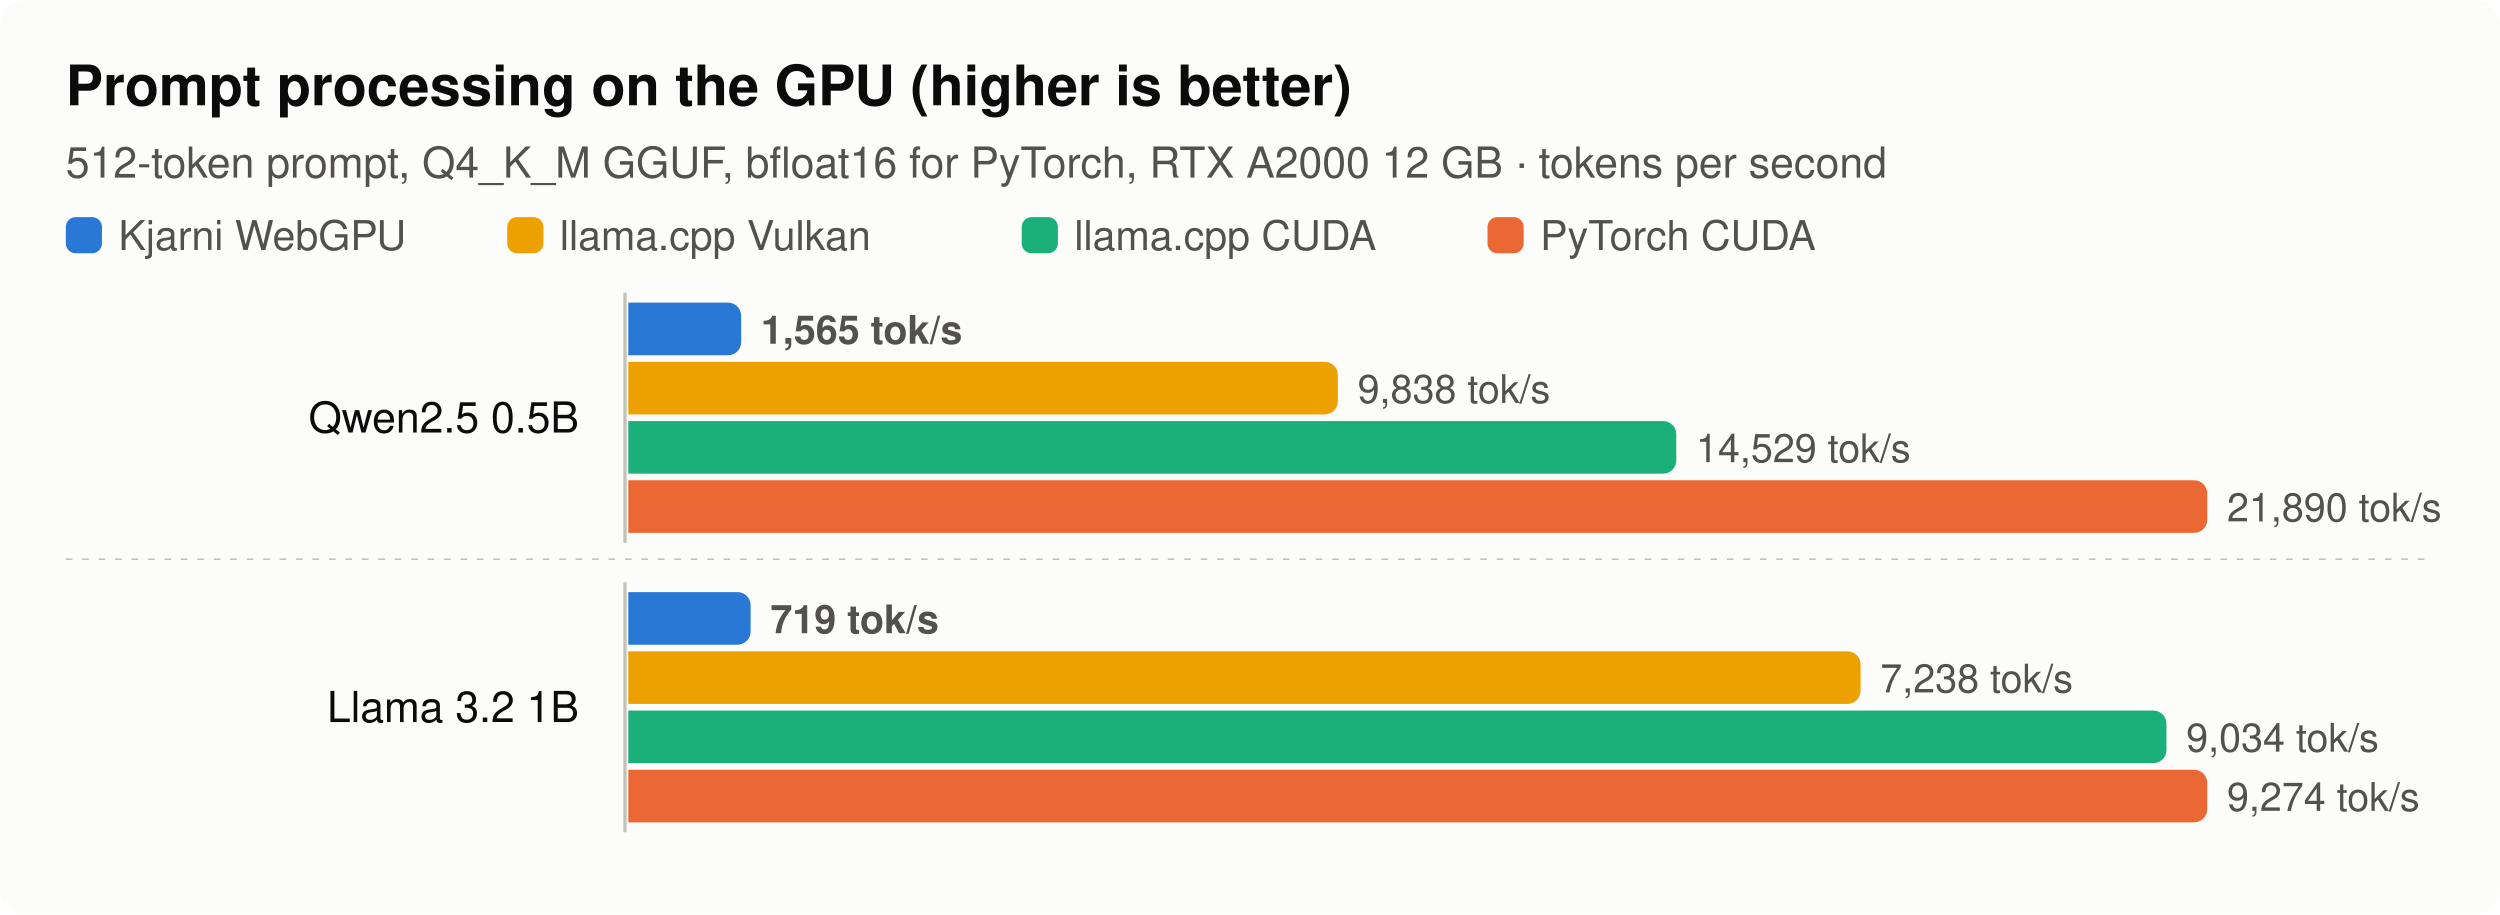
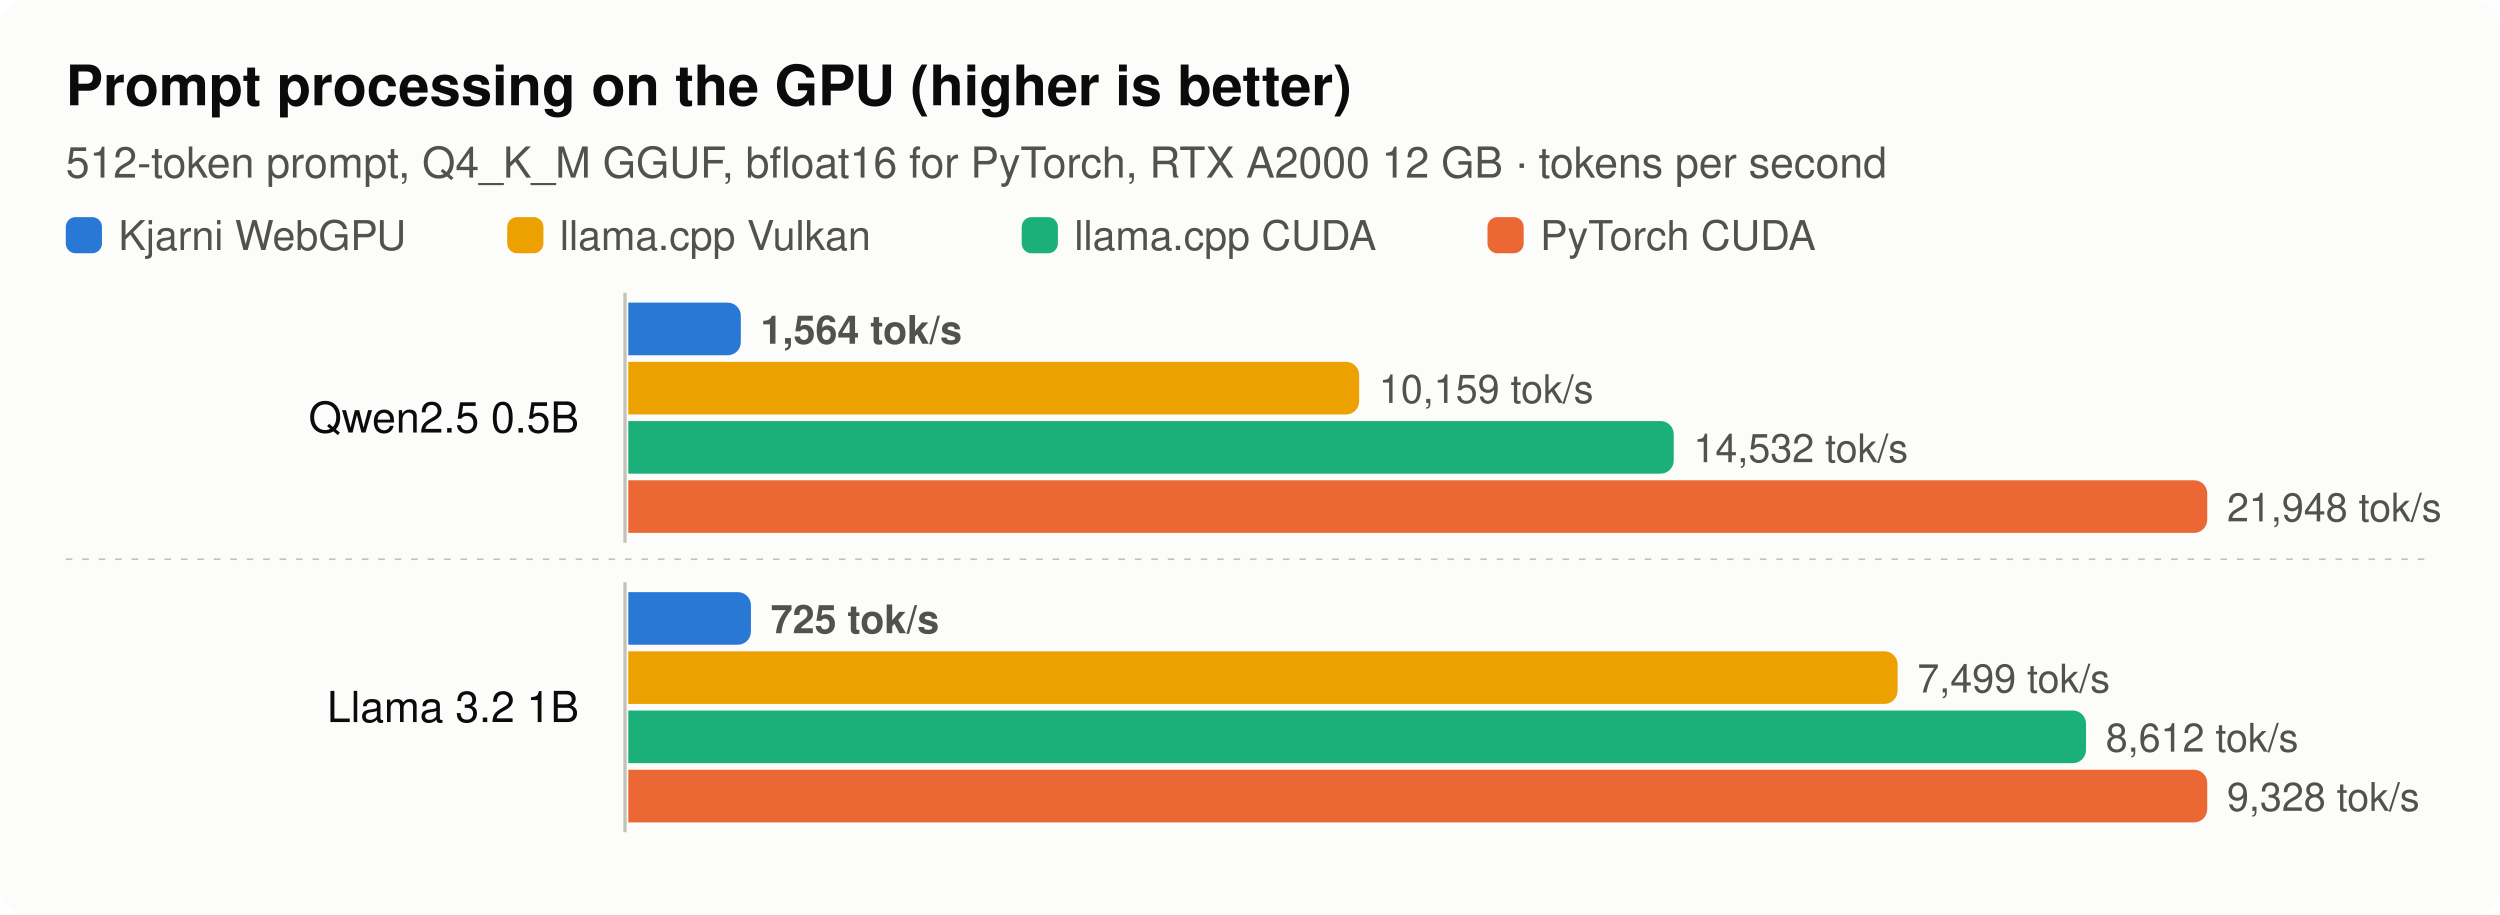
<svg xmlns="http://www.w3.org/2000/svg" width="760" height="278" viewBox="0 0 760 278" font-family="-apple-system, BlinkMacSystemFont, 'Segoe UI', Helvetica, Arial, sans-serif" role="img" aria-label="Prompt processing on the GPU (higher is better)">
  <rect width="760" height="278" rx="8" fill="#fcfcfb" />
  <text x="20" y="32" font-size="17" font-weight="600" fill="#0b0b0b">Prompt processing on the GPU (higher is better)</text>
  <text x="20" y="54" font-size="13" fill="#52514e">512-token prompt, Q4_K_M GGUF, bfloat16 for PyTorch, RTX A2000 12 GB · tokens per second</text>
  <rect x="20" y="66" width="11" height="11" rx="3" fill="#2a78d6" />
  <text x="36" y="76" font-size="12.5" fill="#52514e">Kjarni WebGPU</text>
  <rect x="154.2" y="66" width="11" height="11" rx="3" fill="#eda100" />
  <text x="170.2" y="76" font-size="12.5" fill="#52514e">llama.cpp Vulkan</text>
  <rect x="310.6" y="66" width="11" height="11" rx="3" fill="#1baf7a" />
  <text x="326.6" y="76" font-size="12.5" fill="#52514e">llama.cpp CUDA</text>
  <rect x="452.2" y="66" width="11" height="11" rx="3" fill="#eb6834" />
  <text x="468.2" y="76" font-size="12.5" fill="#52514e">PyTorch CUDA</text>
  <text x="176" y="131.5" text-anchor="end" font-size="13" fill="#0b0b0b">Qwen2.5 0.5B</text>
  <line x1="190" y1="89" x2="190" y2="165" stroke="#c3c2b7" stroke-width="1" />
-   <path d="M191,92 h30.313 a4,4 0 0 1 4,4 v8 a4,4 0 0 1 -4,4 h-30.313 z" fill="#2a78d6" />
-   <text x="231.313" y="104.5" font-size="12" fill="#52514e" font-weight="600">1,565 tok/s</text>
-   <path d="M191,110 h211.719 a4,4 0 0 1 4,4 v8 a4,4 0 0 1 -4,4 h-211.719 z" fill="#eda100" />
-   <text x="412.719" y="122.5" font-size="12" fill="#52514e">9,838 tok/s</text>
-   <path d="M191,128 h314.589 a4,4 0 0 1 4,4 v8 a4,4 0 0 1 -4,4 h-314.589 z" fill="#1baf7a" />
-   <text x="515.589" y="140.5" font-size="12" fill="#52514e">14,529 tok/s</text>
+   <path d="M191,92 h30.212 a4,4 0 0 1 4,4 v8 a4,4 0 0 1 -4,4 h-30.212 z" fill="#2a78d6" />
+   <text x="231.212" y="104.5" font-size="12" fill="#52514e" font-weight="600">1,564 tok/s</text>
+   <path d="M191,110 h218.184 a4,4 0 0 1 4,4 v8 a4,4 0 0 1 -4,4 h-218.184 z" fill="#eda100" />
+   <text x="419.184" y="122.5" font-size="12" fill="#52514e">10,159 tok/s</text>
+   <path d="M191,128 h313.814 a4,4 0 0 1 4,4 v8 a4,4 0 0 1 -4,4 h-313.814 z" fill="#1baf7a" />
+   <text x="514.814" y="140.5" font-size="12" fill="#52514e">14,532 tok/s</text>
  <path d="M191,146 h476 a4,4 0 0 1 4,4 v8 a4,4 0 0 1 -4,4 h-476 z" fill="#eb6834" />
-   <text x="677.0" y="158.5" font-size="12" fill="#52514e">21,890 tok/s</text>
+   <text x="677.0" y="158.5" font-size="12" fill="#52514e">21,948 tok/s</text>
  <line x1="20" y1="170.0" x2="740" y2="170.0" stroke="#c3c2b7" stroke-width="0.5" stroke-dasharray="2 3" />
  <text x="176" y="219.5" text-anchor="end" font-size="13" fill="#0b0b0b">Llama 3.2 1B</text>
  <line x1="190" y1="177" x2="190" y2="253" stroke="#c3c2b7" stroke-width="1" />
-   <path d="M191,180 h33.19 a4,4 0 0 1 4,4 v8 a4,4 0 0 1 -4,4 h-33.19 z" fill="#2a78d6" />
-   <text x="234.19" y="192.5" font-size="12" fill="#52514e" font-weight="600">719 tok/s</text>
-   <path d="M191,198 h370.615 a4,4 0 0 1 4,4 v8 a4,4 0 0 1 -4,4 h-370.615 z" fill="#eda100" />
-   <text x="571.615" y="210.5" font-size="12" fill="#52514e">7,238 tok/s</text>
-   <path d="M191,216 h463.601 a4,4 0 0 1 4,4 v8 a4,4 0 0 1 -4,4 h-463.601 z" fill="#1baf7a" />
-   <text x="664.601" y="228.5" font-size="12" fill="#52514e">9,034 tok/s</text>
-   <path d="M191,234 h476.0 a4,4 0 0 1 4,4 v8 a4,4 0 0 1 -4,4 h-476.0 z" fill="#eb6834" />
-   <text x="677.0" y="246.5" font-size="12" fill="#52514e">9,274 tok/s</text>
+   <path d="M191,180 h33.285 a4,4 0 0 1 4,4 v8 a4,4 0 0 1 -4,4 h-33.285 z" fill="#2a78d6" />
+   <text x="234.285" y="192.5" font-size="12" fill="#52514e" font-weight="600">725 tok/s</text>
+   <path d="M191,198 h381.87 a4,4 0 0 1 4,4 v8 a4,4 0 0 1 -4,4 h-381.87 z" fill="#eda100" />
+   <text x="582.87" y="210.5" font-size="12" fill="#52514e">7,499 tok/s</text>
+   <path d="M191,216 h439.148 a4,4 0 0 1 4,4 v8 a4,4 0 0 1 -4,4 h-439.148 z" fill="#1baf7a" />
+   <text x="640.148" y="228.5" font-size="12" fill="#52514e">8,612 tok/s</text>
+   <path d="M191,234 h476 a4,4 0 0 1 4,4 v8 a4,4 0 0 1 -4,4 h-476 z" fill="#eb6834" />
+   <text x="677.0" y="246.5" font-size="12" fill="#52514e">9,328 tok/s</text>
</svg>
